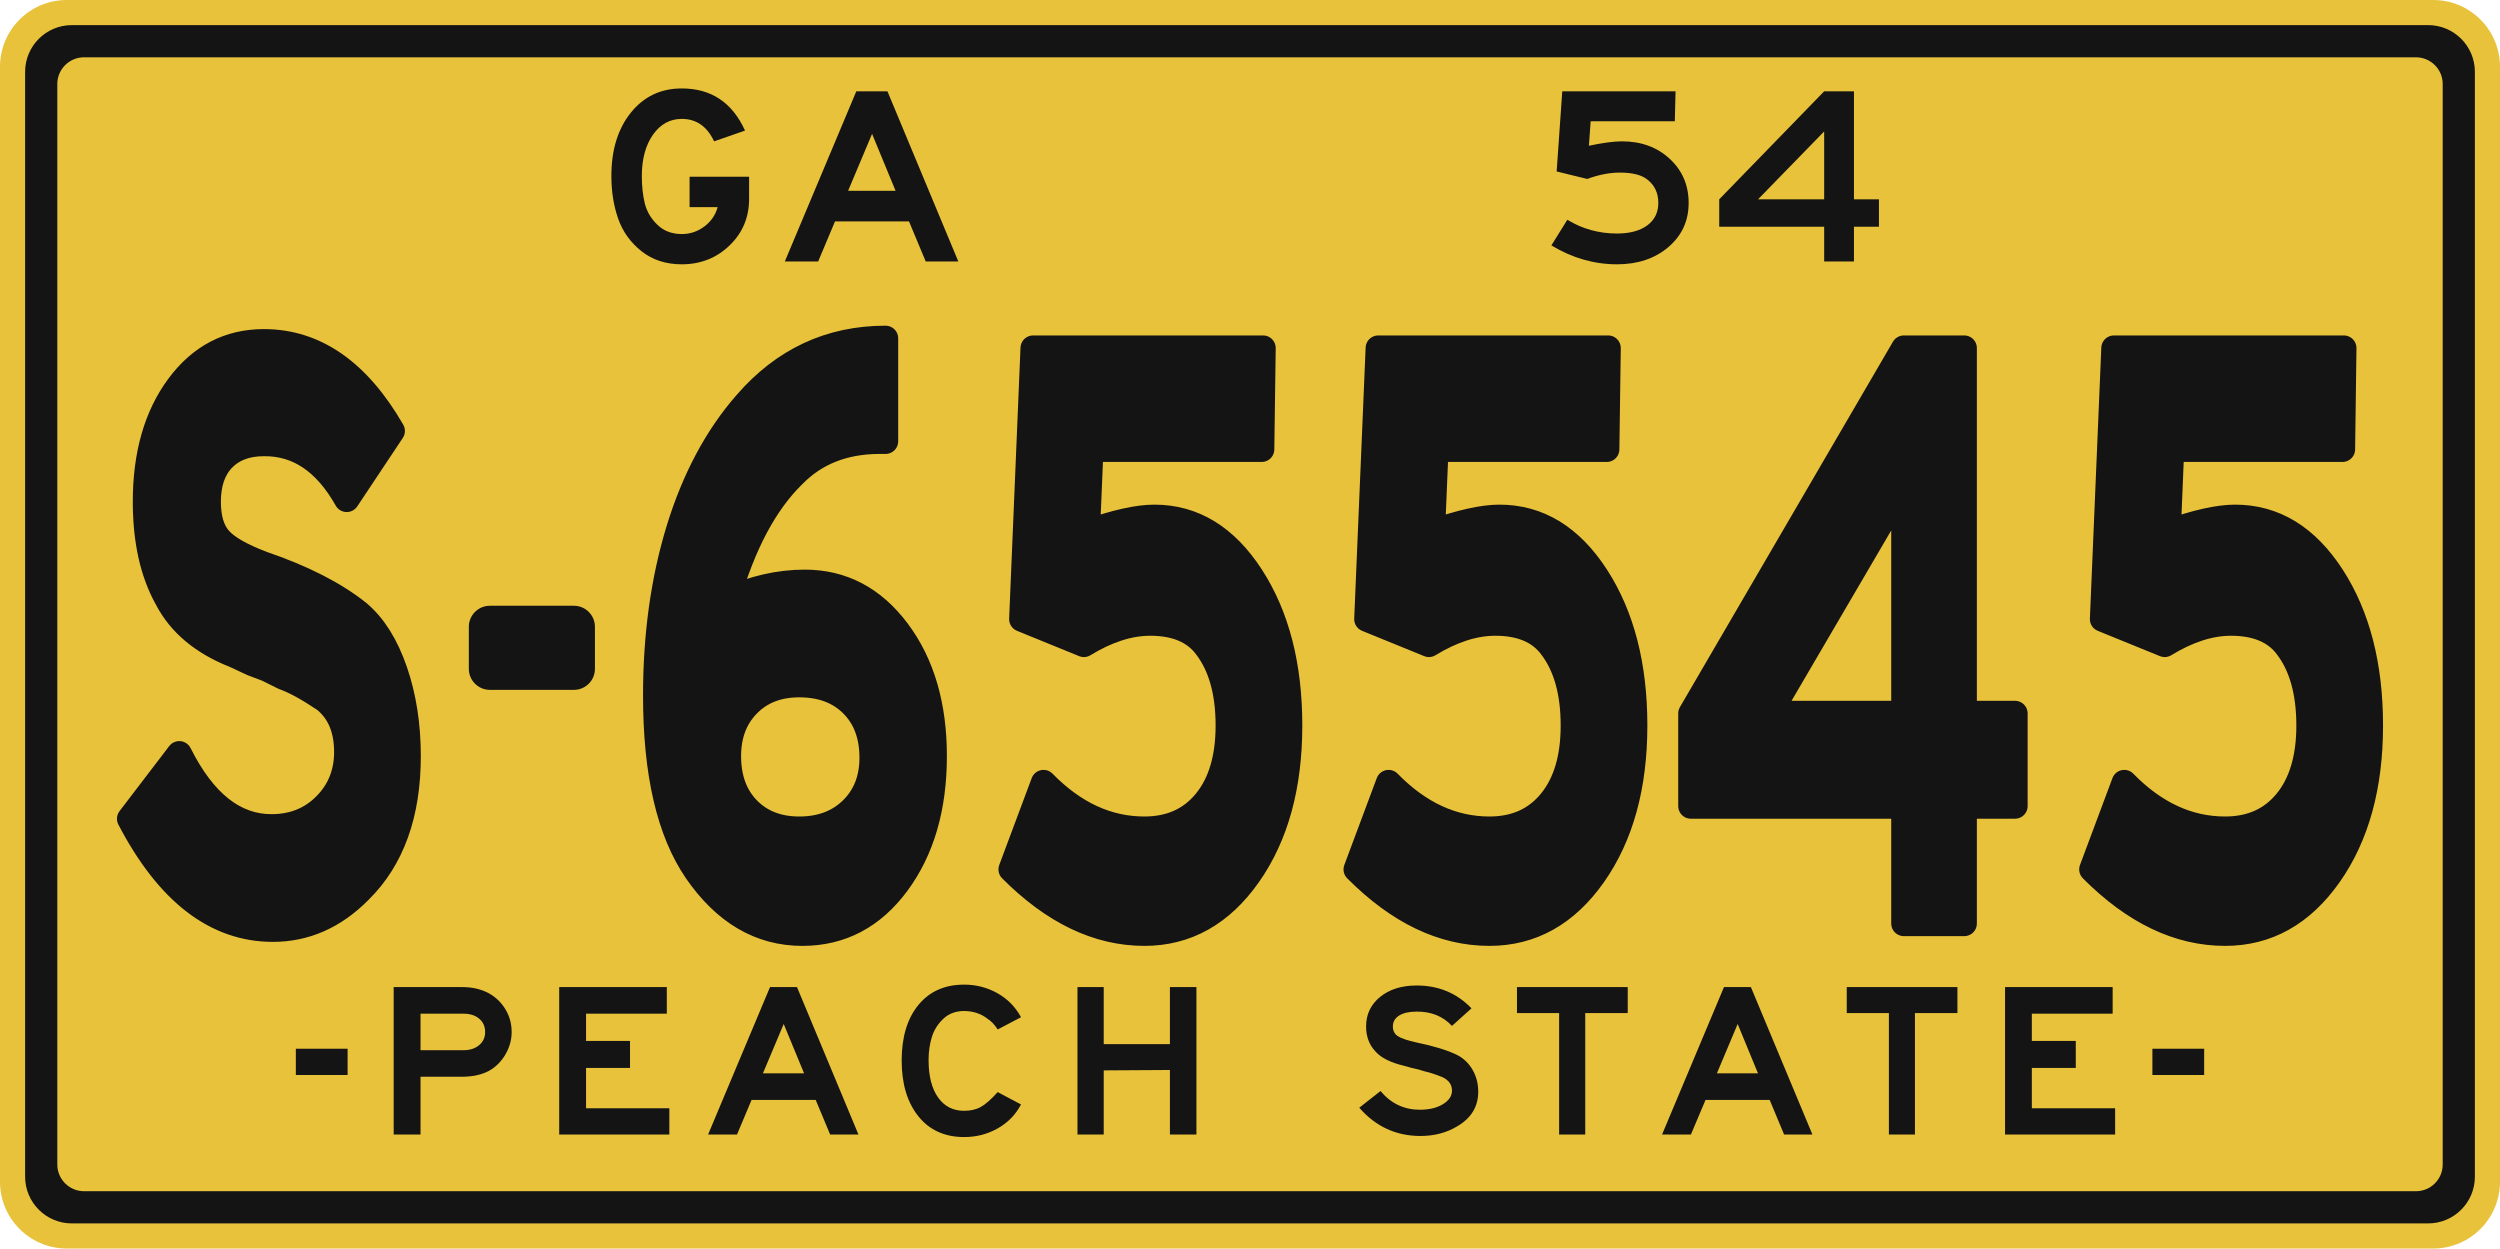
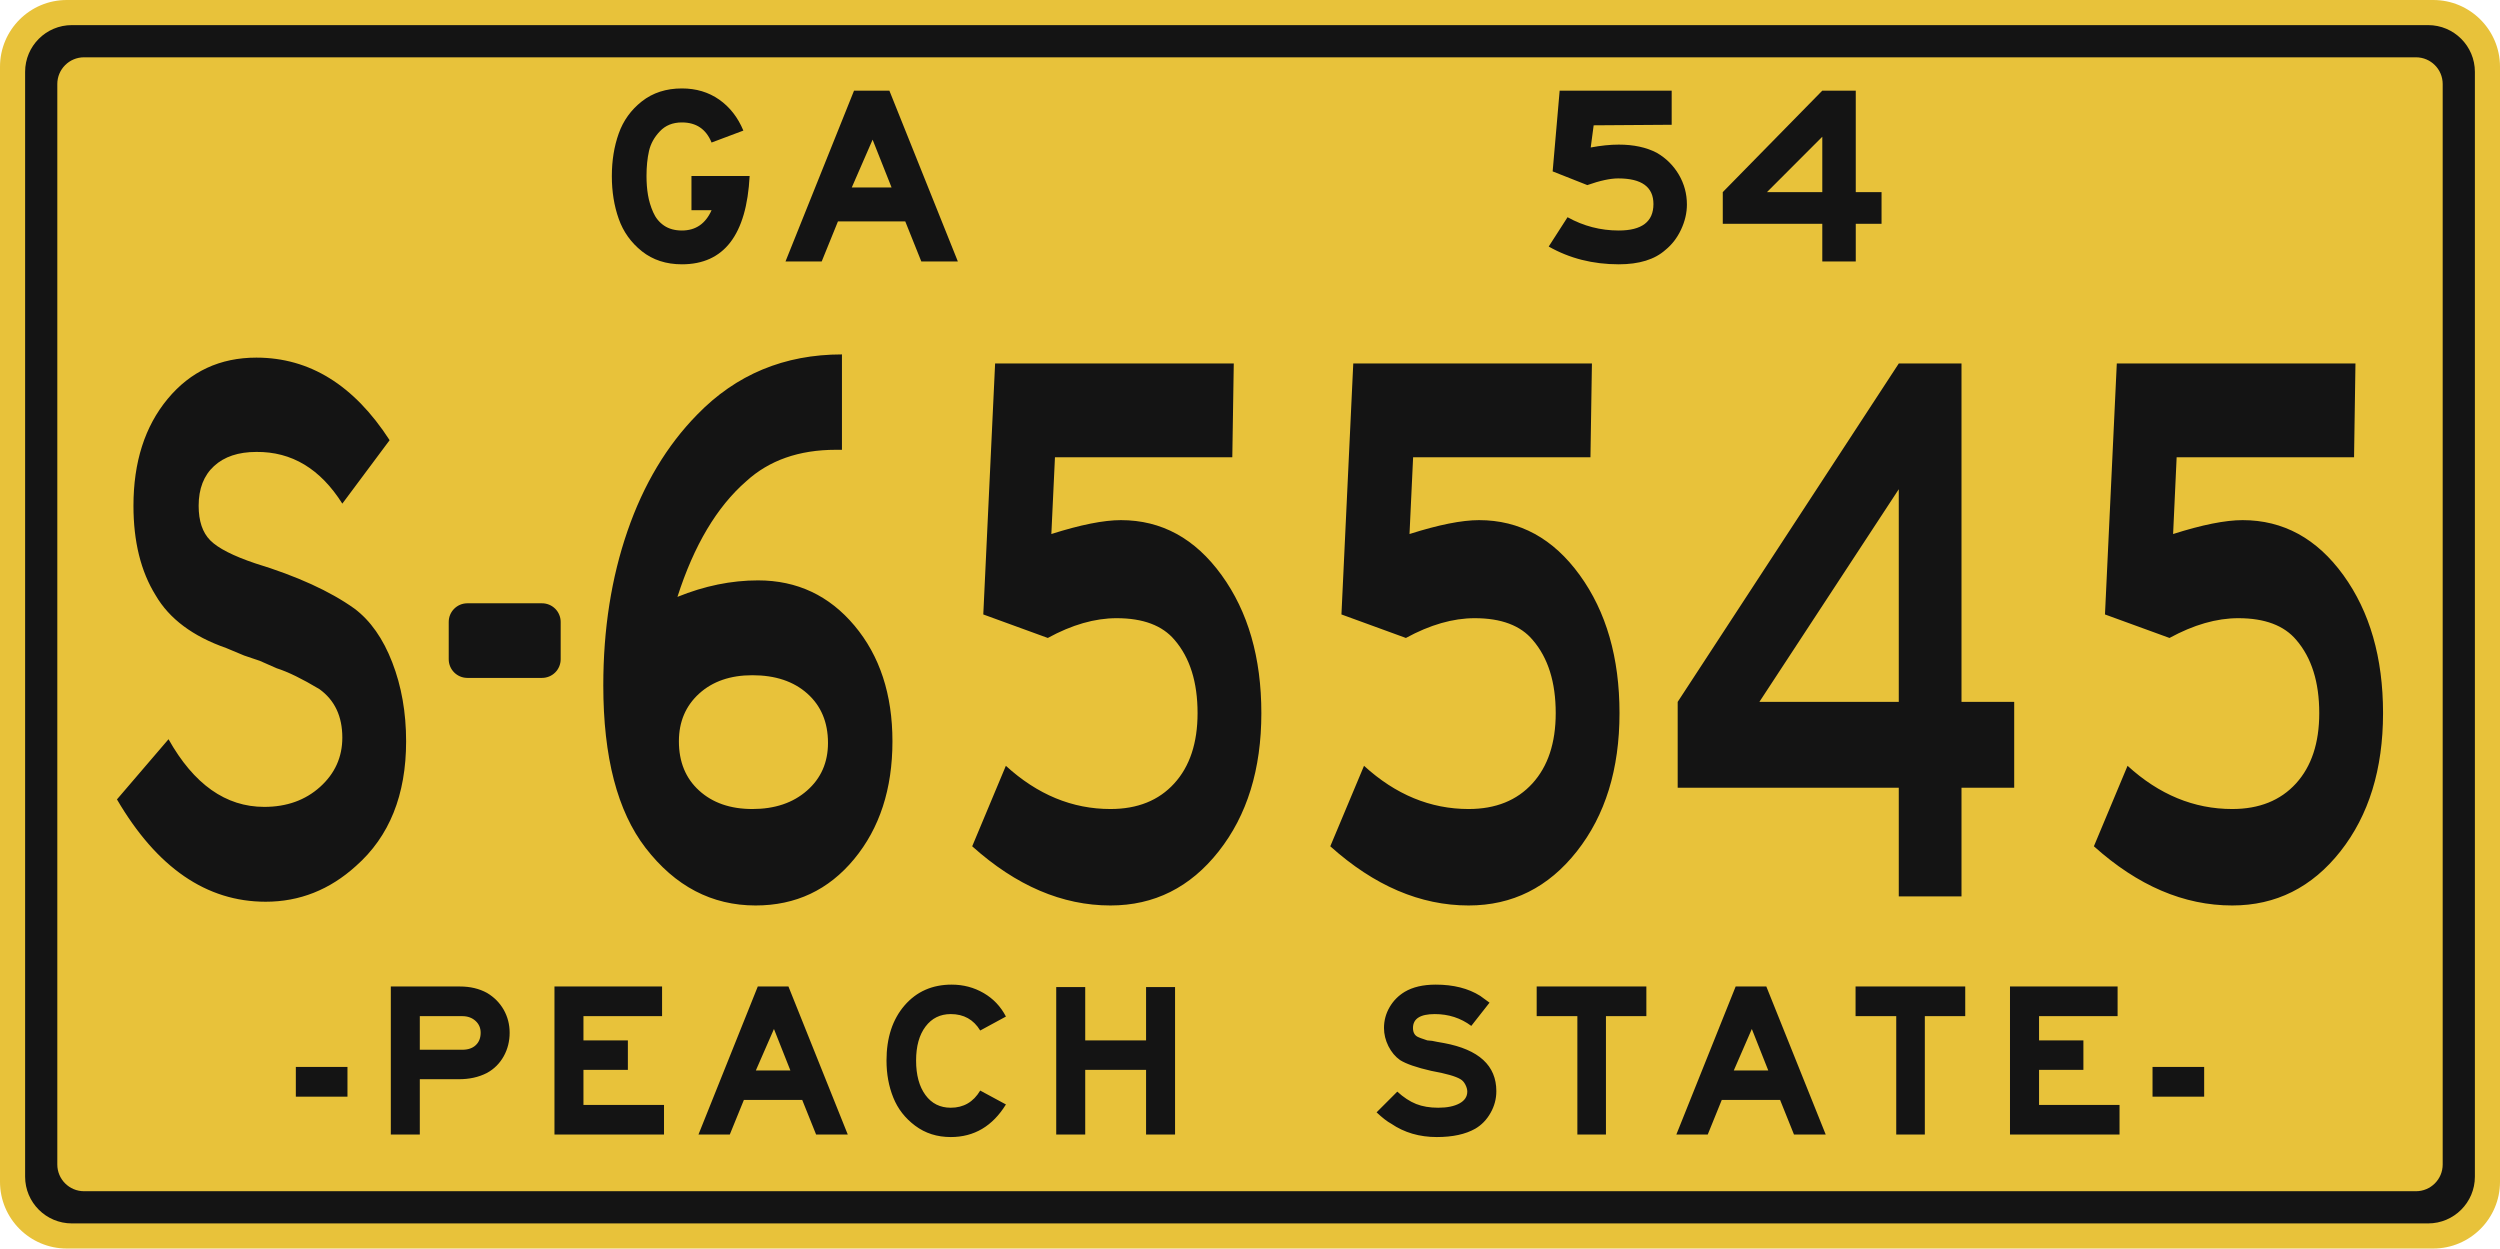
<svg xmlns="http://www.w3.org/2000/svg" width="37.428mm" height="18.692mm" viewBox="-0.858 -0.858 37.428 18.692">
  <path id="face" d="M0.142,-0.858H35.570A1.000,1.000 0 0 1 36.570,0.142V16.834A1.000,1.000 0 0 1 35.570,17.834H0.142A1.000,1.000 0 0 1 -0.858,16.834V0.142A1.000,1.000 0 0 1 0.142,-0.858Z" fill="#E8C23A" />
  <path id="rim" d="M0.218,-0.482H35.494A0.700,0.700 0 0 1 36.194,0.218V16.758A0.700,0.700 0 0 1 35.494,17.458H0.218A0.700,0.700 0 0 1 -0.482,16.758V0.218A0.700,0.700 0 0 1 0.218,-0.482ZM0.400,0.000H35.312A0.400,0.400 0 0 1 35.712,0.400V16.576A0.400,0.400 0 0 1 35.312,16.976H0.400A0.400,0.400 0 0 1 0.000,16.576V0.400A0.400,0.400 0 0 1 0.400,0.000Z" fill="#141414" fill-rule="evenodd" />
-   <path class="relief" d="M9.466 1.788H10.357V2.119Q10.357 2.534 10.065 2.816Q9.772 3.099 9.349 3.099Q8.993 3.099 8.746 2.903Q8.499 2.707 8.397 2.417Q8.295 2.126 8.295 1.777Q8.295 1.192 8.586 0.829Q8.878 0.466 9.349 0.466Q10.009 0.466 10.296 1.097L9.833 1.258Q9.675 0.922 9.349 0.922Q9.084 0.922 8.917 1.16Q8.751 1.398 8.751 1.777Q8.751 2.009 8.796 2.19Q8.842 2.371 8.985 2.508Q9.128 2.646 9.349 2.646Q9.537 2.646 9.688 2.532Q9.838 2.419 9.886 2.243H9.466ZM13.489 3.056H13.001L12.751 2.457H11.643L11.391 3.056H10.892L11.962 0.509H12.428ZM12.55 1.999 12.198 1.146 11.839 1.999Z" fill="#141414" fill-rule="evenodd" />
-   <path class="relief" d="M24.423 2.18Q24.423 2.582 24.12 2.841Q23.817 3.099 23.351 3.099Q22.836 3.099 22.368 2.816L22.607 2.432Q22.943 2.638 23.351 2.638Q23.638 2.638 23.804 2.516Q23.969 2.394 23.969 2.18Q23.969 1.958 23.806 1.831Q23.677 1.726 23.394 1.726Q23.162 1.726 22.905 1.821L22.447 1.709L22.531 0.509H24.227L24.216 0.957H22.956L22.93 1.324Q23.241 1.258 23.424 1.258Q23.857 1.258 24.14 1.52Q24.423 1.782 24.423 2.18ZM27.272 2.536H26.898V3.056H26.452V2.536H24.881V2.126L26.452 0.509H26.898V2.126H27.272ZM26.452 2.126V1.11L25.462 2.126Z" fill="#141414" fill-rule="evenodd" />
-   <path class="relief" d="M5.253 10.461Q5.253 11.762 4.529 12.477Q3.961 13.054 3.227 13.054Q1.945 13.054 1.082 11.4L1.826 10.426Q2.374 11.52 3.206 11.52Q3.692 11.52 4.012 11.197Q4.333 10.874 4.333 10.4Q4.333 9.884 4.002 9.617Q3.63 9.367 3.387 9.281L3.144 9.16L2.917 9.074L2.658 8.953Q1.934 8.669 1.64 8.1Q1.319 7.523 1.319 6.653Q1.319 5.594 1.813 4.926Q2.307 4.258 3.092 4.258Q4.245 4.258 5.015 5.594L4.333 6.619Q3.857 5.774 3.092 5.783Q2.705 5.783 2.482 6.011Q2.26 6.24 2.26 6.653Q2.26 7.024 2.428 7.213Q2.596 7.403 3.077 7.584Q3.981 7.894 4.508 8.316Q4.855 8.609 5.054 9.186Q5.253 9.763 5.253 10.461ZM13.129 10.461Q13.129 11.615 12.576 12.365Q12.023 13.114 11.154 13.114Q10.208 13.114 9.567 12.184Q8.958 11.296 8.958 9.556Q8.958 8.195 9.306 7.062Q9.655 5.93 10.312 5.18Q11.154 4.207 12.4 4.207V5.749H12.312Q11.516 5.749 11.02 6.257Q10.384 6.877 10.027 8.126Q10.612 7.859 11.19 7.859Q12.033 7.859 12.581 8.591Q13.129 9.324 13.129 10.461ZM12.198 10.487Q12.198 9.987 11.901 9.69Q11.604 9.393 11.108 9.393Q10.632 9.393 10.34 9.69Q10.048 9.987 10.048 10.461Q10.048 10.96 10.34 11.258Q10.632 11.555 11.108 11.555Q11.594 11.555 11.896 11.258Q12.198 10.96 12.198 10.487ZM18.45 10.004Q18.45 11.365 17.835 12.24Q17.22 13.114 16.274 13.114Q15.23 13.114 14.279 12.158L14.765 10.857Q15.447 11.555 16.274 11.555Q16.858 11.555 17.194 11.141Q17.53 10.728 17.53 10.004Q17.53 9.255 17.199 8.824Q16.935 8.471 16.362 8.471Q15.891 8.471 15.369 8.79L14.439 8.411L14.609 4.353H18.052L18.031 5.869H15.473L15.421 7.11Q16.052 6.886 16.424 6.886Q17.302 6.886 17.876 7.773Q18.45 8.66 18.45 10.004ZM23.616 10.004Q23.616 11.365 23.001 12.24Q22.386 13.114 21.44 13.114Q20.396 13.114 19.445 12.158L19.931 10.857Q20.613 11.555 21.44 11.555Q22.024 11.555 22.36 11.141Q22.696 10.728 22.696 10.004Q22.696 9.255 22.365 8.824Q22.101 8.471 21.528 8.471Q21.057 8.471 20.535 8.79L19.605 8.411L19.776 4.353H23.218L23.197 5.869H20.639L20.587 7.11Q21.218 6.886 21.59 6.886Q22.468 6.886 23.042 7.773Q23.616 8.66 23.616 10.004ZM29.309 11.21H28.549V12.968H27.645V11.21H24.456V9.823L27.645 4.353H28.549V9.823H29.309ZM27.645 9.823V6.386L25.634 9.823ZM34.63 10.004Q34.63 11.365 34.015 12.24Q33.4 13.114 32.454 13.114Q31.41 13.114 30.459 12.158L30.945 10.857Q31.627 11.555 32.454 11.555Q33.038 11.555 33.374 11.141Q33.71 10.728 33.71 10.004Q33.71 9.255 33.38 8.824Q33.116 8.471 32.542 8.471Q32.072 8.471 31.55 8.79L30.619 8.411L30.79 4.353H34.232L34.212 5.869H31.653L31.602 7.11Q32.232 6.886 32.604 6.886Q33.483 6.886 34.057 7.773Q34.63 8.66 34.63 10.004Z" fill="#141414" fill-rule="evenodd" stroke="#141414" stroke-width="0.378" stroke-linejoin="round" />
-   <path class="relief" d="M6.476,8.211H7.735A0.315,0.315 0 0 1 8.049,8.525V9.155A0.315,0.315 0 0 1 7.735,9.470H6.476A0.315,0.315 0 0 1 6.161,9.155V8.525A0.315,0.315 0 0 1 6.476,8.211Z" fill="#141414" fill-rule="evenodd" />
-   <path class="relief" d="M4.346 15.236H3.571V14.843H4.346ZM6.802 14.593Q6.802 14.768 6.709 14.928Q6.616 15.088 6.462 15.174Q6.303 15.26 6.065 15.262H5.438V16.127H5.036V13.92H6.065Q6.288 13.92 6.462 14.013Q6.621 14.103 6.711 14.256Q6.802 14.408 6.802 14.593ZM6.405 14.593Q6.405 14.468 6.316 14.393Q6.228 14.318 6.08 14.318H5.438V14.865H6.08Q6.224 14.865 6.314 14.79Q6.405 14.715 6.405 14.593ZM9.163 16.127H7.514V13.92H9.125V14.318H7.916V14.726H8.574V15.13H7.916V15.734H9.163ZM11.994 16.127H11.57L11.354 15.609H10.394L10.176 16.127H9.743L10.67 13.92H11.074ZM11.18 15.211 10.875 14.472 10.564 15.211ZM14.428 15.677Q14.307 15.907 14.078 16.036Q13.85 16.165 13.576 16.165Q13.141 16.165 12.891 15.854Q12.641 15.542 12.641 15.019Q12.641 14.494 12.891 14.188Q13.141 13.883 13.576 13.883Q13.845 13.883 14.074 14.011Q14.302 14.139 14.428 14.371L14.079 14.554Q14.007 14.443 13.925 14.393Q13.781 14.28 13.576 14.278Q13.386 14.278 13.263 14.396Q13.139 14.514 13.092 14.671Q13.044 14.827 13.044 15.013Q13.044 15.372 13.186 15.572Q13.327 15.772 13.576 15.772Q13.724 15.772 13.828 15.713Q13.932 15.655 14.079 15.492ZM17.054 16.127H16.657V15.161L15.666 15.167V16.127H15.273V13.92H15.666V14.774H16.657V13.92H17.054ZM21.273 15.485Q21.273 15.818 20.964 16.001Q20.721 16.149 20.408 16.149Q19.861 16.149 19.492 15.726L19.81 15.476Q20.044 15.756 20.399 15.756Q20.607 15.756 20.743 15.674Q20.88 15.591 20.88 15.47Q20.88 15.337 20.739 15.269Q20.58 15.205 20.476 15.183L20.373 15.152L20.276 15.13L20.165 15.099Q19.856 15.026 19.731 14.88Q19.594 14.732 19.594 14.51Q19.594 14.238 19.804 14.067Q20.015 13.896 20.351 13.896Q20.843 13.896 21.172 14.238L20.88 14.501Q20.677 14.284 20.351 14.287Q20.185 14.287 20.09 14.345Q19.995 14.404 19.995 14.51Q19.995 14.604 20.067 14.653Q20.139 14.702 20.344 14.748Q20.73 14.827 20.955 14.935Q21.103 15.011 21.188 15.158Q21.273 15.306 21.273 15.485ZM23.511 14.309H22.875V16.127H22.484V14.309H21.853V13.92H23.511ZM26.276 16.127H25.852L25.636 15.609H24.676L24.457 16.127H24.025L24.952 13.92H25.355ZM25.461 15.211 25.157 14.472 24.846 15.211ZM28.447 14.309H27.811V16.127H27.421V14.309H26.79V13.92H28.447ZM30.808 16.127H29.16V13.92H30.771V14.318H29.561V14.726H30.219V15.13H29.561V15.734H30.808ZM32.141 15.236H31.366V14.843H32.141Z" fill="#141414" fill-rule="evenodd" />
+   <path class="relief" d="M10.365 1.777Q10.296 3.099 9.351 3.099Q8.998 3.099 8.752 2.904Q8.507 2.708 8.405 2.418Q8.302 2.128 8.302 1.779Q8.302 1.43 8.405 1.141Q8.507 0.852 8.752 0.659Q8.998 0.466 9.351 0.466Q9.67 0.466 9.909 0.633Q10.148 0.801 10.271 1.097L9.795 1.276Q9.673 0.975 9.351 0.975Q9.146 0.975 9.021 1.108Q8.895 1.24 8.858 1.404Q8.821 1.568 8.821 1.777Q8.821 1.931 8.843 2.061Q8.865 2.192 8.92 2.318Q8.975 2.445 9.083 2.519Q9.192 2.593 9.351 2.593Q9.66 2.593 9.795 2.289H9.494V1.777ZM13.482 3.056H12.935L12.695 2.457H11.687L11.444 3.056H10.902L11.928 0.499H12.457ZM12.49 1.949 12.206 1.233 11.894 1.949Z" fill="#141414" fill-rule="evenodd" />
+   <path class="relief" d="M24.397 2.204Q24.397 2.391 24.31 2.578Q24.223 2.764 24.075 2.884Q23.834 3.099 23.377 3.099Q22.796 3.099 22.328 2.833L22.61 2.394Q22.968 2.593 23.377 2.593Q23.896 2.593 23.896 2.197Q23.896 1.813 23.369 1.813Q23.19 1.813 22.906 1.913L22.387 1.708L22.492 0.499H24.169V1.01L23.001 1.018L22.957 1.35Q23.185 1.307 23.377 1.307Q23.712 1.307 23.947 1.43Q24.156 1.552 24.277 1.758Q24.397 1.964 24.397 2.204ZM27.311 2.493H26.925V3.056H26.424V2.493H24.934V2.018L26.424 0.499H26.925V2.018H27.311ZM26.424 2.018V1.189L25.596 2.018Z" fill="#141414" fill-rule="evenodd" />
+   <path class="relief" d="M5.222 10.24Q5.222 11.445 4.471 12.107Q3.881 12.642 3.119 12.642Q1.789 12.642 0.893 11.11L1.665 10.209Q2.234 11.222 3.098 11.222Q3.602 11.222 3.934 10.923Q4.267 10.623 4.267 10.185Q4.267 9.706 3.924 9.459Q3.537 9.227 3.285 9.147L3.033 9.036L2.797 8.956L2.529 8.844Q1.778 8.581 1.472 8.054Q1.14 7.52 1.14 6.714Q1.14 5.732 1.652 5.114Q2.164 4.496 2.98 4.496Q4.176 4.496 4.975 5.732L4.267 6.682Q3.774 5.9 2.98 5.908Q2.577 5.908 2.347 6.119Q2.116 6.331 2.116 6.714Q2.116 7.057 2.29 7.232Q2.465 7.408 2.963 7.576Q3.902 7.863 4.449 8.254Q4.809 8.525 5.015 9.06Q5.222 9.594 5.222 10.24ZM12.503 10.24Q12.503 11.31 11.929 12.004Q11.355 12.698 10.454 12.698Q9.472 12.698 8.807 11.836Q8.174 11.014 8.174 9.403Q8.174 8.142 8.536 7.093Q8.898 6.044 9.58 5.349Q10.454 4.448 11.747 4.448V5.876H11.656Q10.829 5.876 10.314 6.347Q9.655 6.921 9.284 8.078Q9.891 7.831 10.491 7.831Q11.366 7.831 11.935 8.509Q12.503 9.187 12.503 10.24ZM11.538 10.264Q11.538 9.802 11.229 9.526Q10.921 9.251 10.406 9.251Q9.912 9.251 9.609 9.526Q9.306 9.802 9.306 10.24Q9.306 10.703 9.609 10.978Q9.912 11.254 10.406 11.254Q10.91 11.254 11.224 10.978Q11.538 10.703 11.538 10.264ZM18.026 9.818Q18.026 11.078 17.387 11.888Q16.749 12.698 15.767 12.698Q14.684 12.698 13.697 11.812L14.201 10.607Q14.909 11.254 15.767 11.254Q16.374 11.254 16.722 10.871Q17.071 10.488 17.071 9.818Q17.071 9.123 16.728 8.724Q16.454 8.397 15.859 8.397Q15.37 8.397 14.829 8.693L13.863 8.341L14.04 4.584H17.613L17.591 5.988H14.936L14.882 7.137Q15.537 6.929 15.923 6.929Q16.835 6.929 17.43 7.751Q18.026 8.573 18.026 9.818ZM23.388 9.818Q23.388 11.078 22.749 11.888Q22.111 12.698 21.129 12.698Q20.046 12.698 19.058 11.812L19.563 10.607Q20.271 11.254 21.129 11.254Q21.735 11.254 22.084 10.871Q22.433 10.488 22.433 9.818Q22.433 9.123 22.089 8.724Q21.816 8.397 21.22 8.397Q20.732 8.397 20.19 8.693L19.225 8.341L19.402 4.584H22.975L22.953 5.988H20.298L20.244 7.137Q20.898 6.929 21.285 6.929Q22.197 6.929 22.792 7.751Q23.388 8.573 23.388 9.818ZM29.297 10.935H28.508V12.562H27.569V10.935H24.259V9.65L27.569 4.584H28.508V9.65H29.297ZM27.569 9.65V6.466L25.482 9.65ZM34.819 9.818Q34.819 11.078 34.181 11.888Q33.542 12.698 32.561 12.698Q31.477 12.698 30.49 11.812L30.994 10.607Q31.702 11.254 32.561 11.254Q33.167 11.254 33.516 10.871Q33.864 10.488 33.864 9.818Q33.864 9.123 33.521 8.724Q33.247 8.397 32.652 8.397Q32.164 8.397 31.622 8.693L30.656 8.341L30.833 4.584H34.406L34.385 5.988H31.729L31.676 7.137Q32.33 6.929 32.716 6.929Q33.628 6.929 34.224 7.751Q34.819 8.573 34.819 9.818Z" fill="#141414" fill-rule="evenodd" />
+   <path class="relief" d="M6.139,8.174H7.256A0.279,0.279 0 0 1 7.536,8.453V9.012A0.279,0.279 0 0 1 7.256,9.291H6.139A0.279,0.279 0 0 1 5.860,9.012V8.453A0.279,0.279 0 0 1 6.139,8.174Z" fill="#141414" fill-rule="evenodd" />
+   <path class="relief" d="M4.344 15.56H3.571V15.115H4.344ZM6.772 14.603Q6.772 14.796 6.683 14.956Q6.593 15.117 6.433 15.205Q6.247 15.301 6.006 15.299H5.427V16.127H4.993V13.911H6.028Q6.258 13.911 6.433 14.007Q6.593 14.102 6.683 14.259Q6.772 14.417 6.772 14.603ZM6.338 14.603Q6.338 14.496 6.261 14.426Q6.183 14.355 6.063 14.355H5.427V14.858H6.063Q6.192 14.858 6.265 14.789Q6.338 14.72 6.338 14.603ZM9.083 16.127H7.443V13.911H9.054V14.355H7.877V14.718H8.542V15.159H7.877V15.684H9.083ZM11.834 16.127H11.36L11.152 15.609H10.279L10.068 16.127H9.599L10.487 13.911H10.946ZM10.975 15.168 10.729 14.547 10.458 15.168ZM14.202 15.677Q13.901 16.165 13.376 16.165Q13.07 16.165 12.844 15.996Q12.618 15.828 12.516 15.575Q12.414 15.323 12.414 15.019Q12.414 14.51 12.683 14.196Q12.953 13.883 13.389 13.883Q13.651 13.883 13.868 14.009Q14.085 14.135 14.202 14.361L13.817 14.57Q13.668 14.324 13.376 14.324Q13.139 14.324 12.998 14.511Q12.857 14.698 12.857 15.019Q12.857 15.345 12.997 15.536Q13.136 15.726 13.376 15.726Q13.664 15.726 13.817 15.469ZM16.734 16.127H16.3V15.159H15.389V16.127H14.955V13.92H15.389V14.718H16.3V13.92H16.734ZM21.544 15.478Q21.544 15.651 21.457 15.804Q21.371 15.957 21.227 16.041Q21.007 16.165 20.653 16.165Q20.263 16.165 19.97 15.965Q19.88 15.917 19.751 15.795L20.061 15.485Q20.201 15.613 20.343 15.67Q20.484 15.726 20.675 15.726Q20.872 15.726 20.991 15.662Q21.109 15.598 21.109 15.485Q21.109 15.436 21.08 15.38Q21.052 15.325 21.007 15.299Q20.901 15.234 20.569 15.174Q20.241 15.099 20.103 15.013Q19.995 14.937 19.928 14.804Q19.862 14.671 19.862 14.532Q19.862 14.366 19.945 14.222Q20.028 14.078 20.172 13.991Q20.354 13.883 20.637 13.883Q21.034 13.883 21.302 14.051Q21.362 14.093 21.442 14.153L21.169 14.501Q20.932 14.324 20.622 14.324Q20.296 14.324 20.296 14.532Q20.296 14.638 20.38 14.671Q20.385 14.676 20.511 14.718L20.584 14.725L20.659 14.74L20.761 14.758Q21.544 14.904 21.544 15.478ZM23.79 14.355H23.185V16.127H22.757V14.355H22.148V13.911H23.79ZM26.475 16.127H26L25.792 15.609H24.919L24.709 16.127H24.239L25.127 13.911H25.586ZM25.615 15.168 25.369 14.547 25.099 15.168ZM28.564 14.355H27.959V16.127H27.531V14.355H26.922V13.911H28.564ZM30.874 16.127H29.234V13.911H30.845V14.355H29.669V14.718H30.333V15.159H29.669V15.684H30.874ZM32.141 15.56H31.368V15.115H32.141Z" fill="#141414" fill-rule="evenodd" />
</svg>
